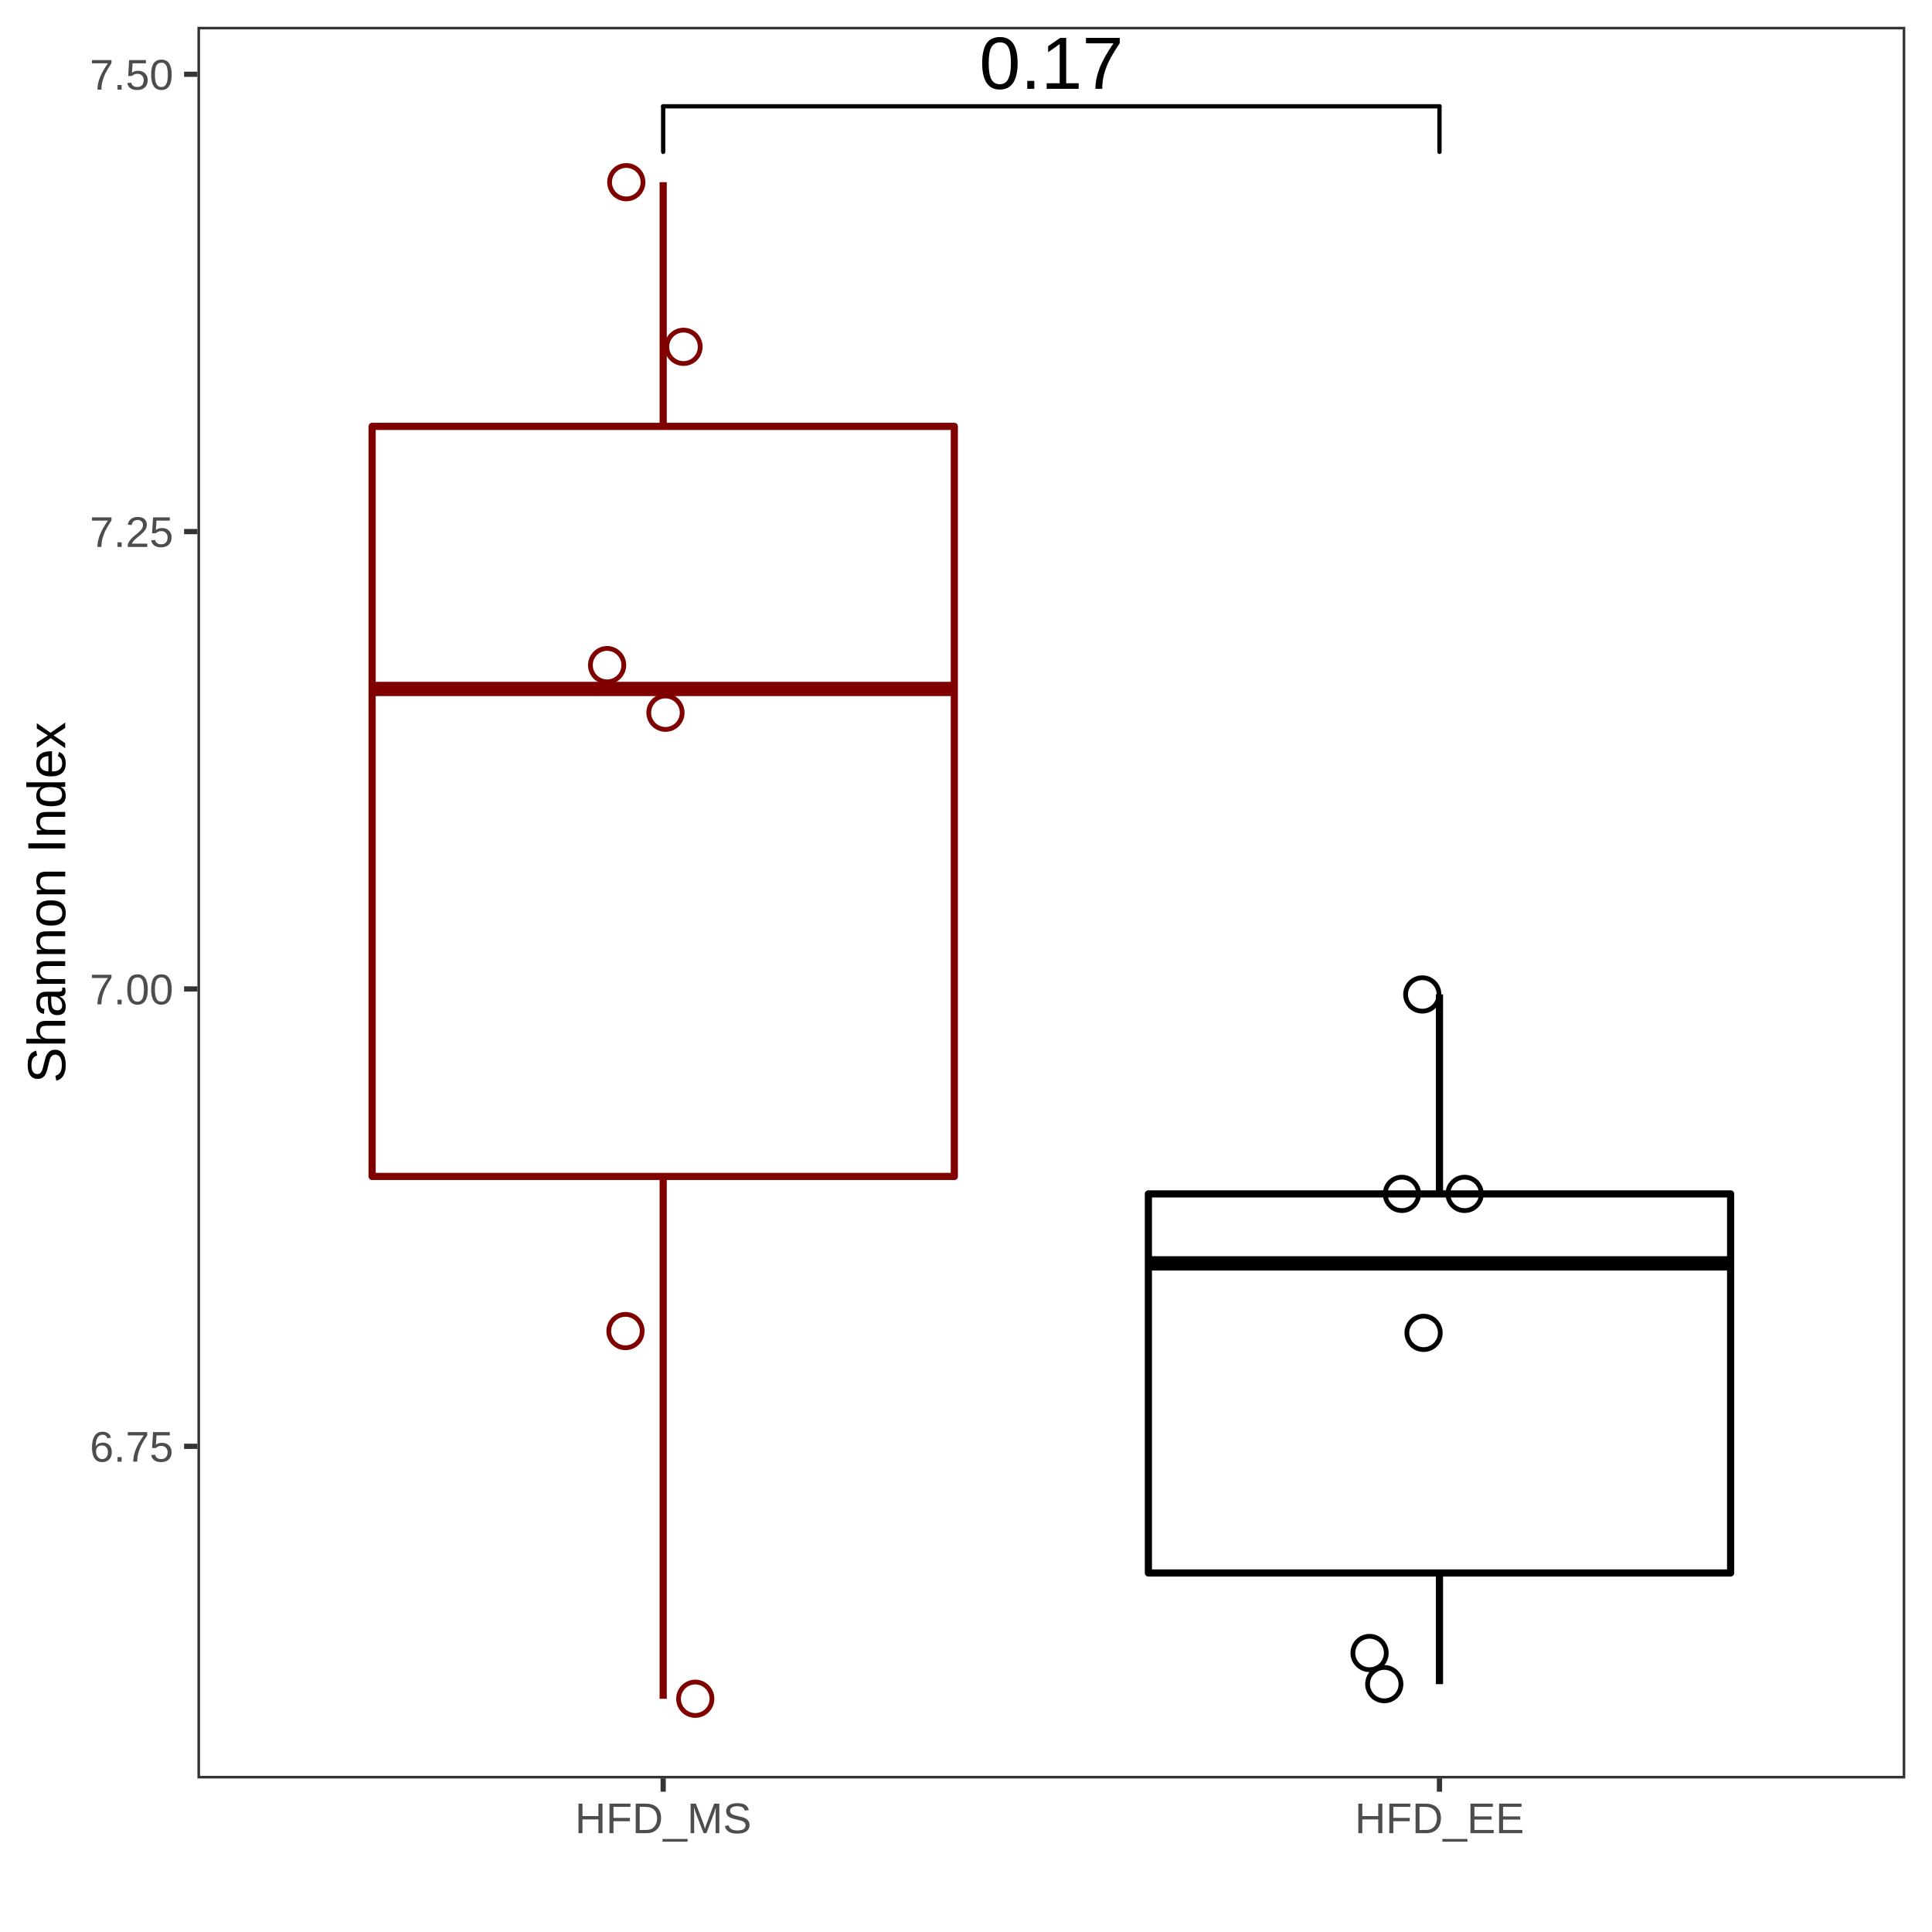
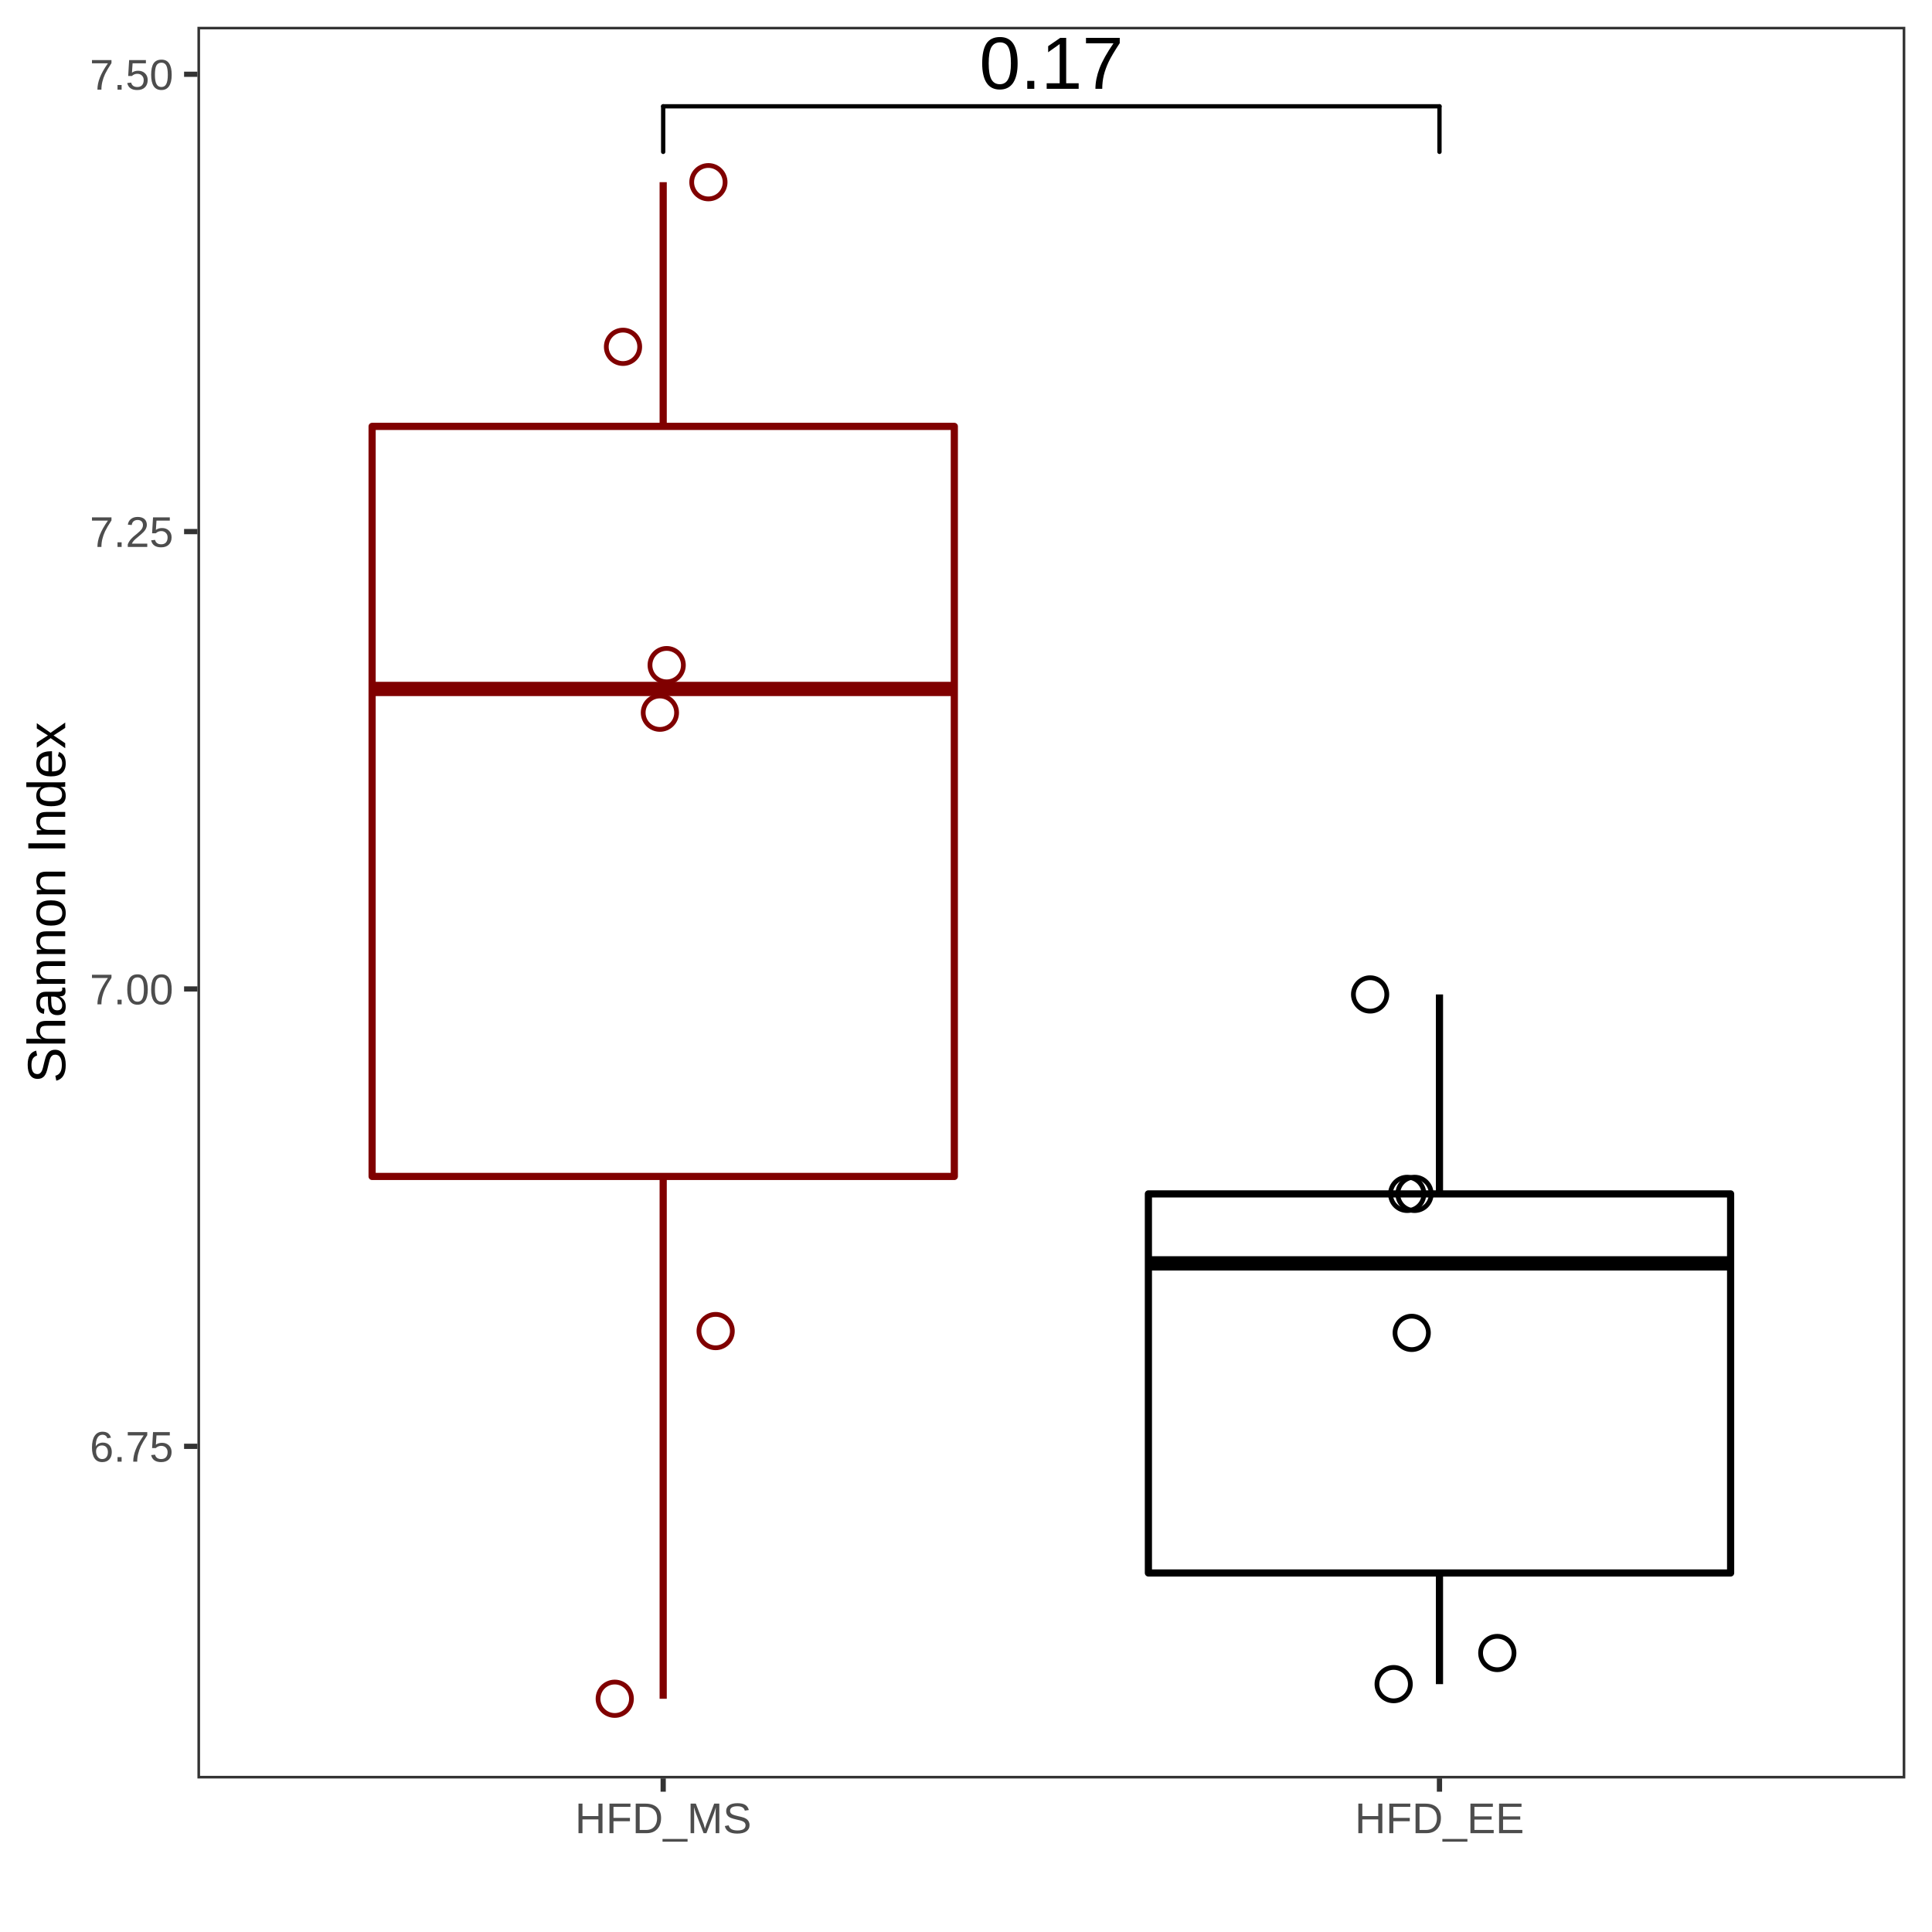
<svg xmlns="http://www.w3.org/2000/svg" class="svglite" width="288.00pt" height="288.00pt" viewBox="0 0 288.00 288.00">
  <defs>
    <style type="text/css">
    .svglite line, .svglite polyline, .svglite polygon, .svglite path, .svglite rect, .svglite circle {
      fill: none;
      stroke: #000000;
      stroke-linecap: round;
      stroke-linejoin: round;
      stroke-miterlimit: 10.00;
    }
    .svglite text {
      white-space: pre;
    }
  </style>
  </defs>
  <rect width="100%" height="100%" style="stroke: none; fill: #FFFFFF;" />
  <defs>
    <clipPath id="cpMC4wMHwyODguMDB8MC4wMHwyODguMDA=">
      <rect x="0.00" y="0.00" width="288.00" height="288.00" />
    </clipPath>
  </defs>
  <g clip-path="url(#cpMC4wMHwyODguMDB8MC4wMHwyODguMDA=)">
    <rect x="0.00" y="0.00" width="288.00" height="288.00" style="stroke-width: 0.78; stroke: #FFFFFF; fill: #FFFFFF;" />
  </g>
  <defs>
    <clipPath id="cpMjkuNDN8Mjg0LjAxfDMuOTl8MjY1LjEw">
      <rect x="29.43" y="3.99" width="254.59" height="261.12" />
    </clipPath>
  </defs>
  <g clip-path="url(#cpMjkuNDN8Mjg0LjAxfDMuOTl8MjY1LjEw)">
    <rect x="29.43" y="3.99" width="254.59" height="261.12" style="stroke-width: 0.78; stroke: none; fill: #FFFFFF;" />
    <line x1="98.86" y1="63.56" x2="98.86" y2="27.16" style="stroke-width: 1.07; stroke: #800000; stroke-linecap: butt;" />
    <line x1="98.86" y1="175.37" x2="98.86" y2="253.23" style="stroke-width: 1.07; stroke: #800000; stroke-linecap: butt;" />
    <polygon points="55.47,63.56 55.47,175.37 142.26,175.37 142.26,63.56 55.47,63.56 " style="stroke-width: 1.07; stroke: #800000; fill: #FFFFFF;" />
    <line x1="55.47" y1="102.70" x2="142.26" y2="102.70" style="stroke-width: 2.13; stroke: #800000; stroke-linecap: butt;" />
    <line x1="214.58" y1="177.97" x2="214.58" y2="148.24" style="stroke-width: 1.07; stroke-linecap: butt;" />
    <line x1="214.58" y1="234.48" x2="214.58" y2="251.05" style="stroke-width: 1.07; stroke-linecap: butt;" />
    <polygon points="171.19,177.97 171.19,234.48 257.98,234.48 257.98,177.97 171.19,177.97 " style="stroke-width: 1.07; fill: #FFFFFF;" />
    <line x1="171.19" y1="188.33" x2="257.98" y2="188.33" style="stroke-width: 2.13; stroke-linecap: butt;" />
-     <circle cx="208.98" cy="177.97" r="2.49" style="stroke-width: 0.71;" />
-     <circle cx="101.89" cy="51.70" r="2.49" style="stroke-width: 0.71; stroke: #800000;" />
-     <circle cx="212.02" cy="148.24" r="2.49" style="stroke-width: 0.71;" />
-     <circle cx="90.50" cy="99.15" r="2.49" style="stroke-width: 0.71; stroke: #800000;" />
-     <circle cx="206.35" cy="251.05" r="2.49" style="stroke-width: 0.71;" />
-     <circle cx="103.64" cy="253.23" r="2.49" style="stroke-width: 0.71; stroke: #800000;" />
-     <circle cx="204.16" cy="246.41" r="2.49" style="stroke-width: 0.71;" />
-     <circle cx="212.21" cy="198.69" r="2.49" style="stroke-width: 0.71;" />
-     <circle cx="93.36" cy="27.16" r="2.49" style="stroke-width: 0.71; stroke: #800000;" />
-     <circle cx="93.24" cy="198.42" r="2.49" style="stroke-width: 0.71; stroke: #800000;" />
-     <circle cx="218.33" cy="177.97" r="2.49" style="stroke-width: 0.71;" />
-     <circle cx="99.20" cy="106.24" r="2.49" style="stroke-width: 0.71; stroke: #800000;" />
+     <circle cx="209.77" cy="177.97" r="2.49" style="stroke-width: 0.71;" />
+     <circle cx="92.87" cy="51.70" r="2.49" style="stroke-width: 0.71; stroke: #800000;" />
+     <circle cx="204.24" cy="148.24" r="2.49" style="stroke-width: 0.71;" />
+     <circle cx="99.38" cy="99.15" r="2.49" style="stroke-width: 0.71; stroke: #800000;" />
+     <circle cx="207.75" cy="251.05" r="2.49" style="stroke-width: 0.71;" />
+     <circle cx="91.64" cy="253.23" r="2.49" style="stroke-width: 0.71; stroke: #800000;" />
+     <circle cx="223.20" cy="246.41" r="2.49" style="stroke-width: 0.71;" />
+     <circle cx="210.44" cy="198.69" r="2.49" style="stroke-width: 0.71;" />
+     <circle cx="105.60" cy="27.16" r="2.49" style="stroke-width: 0.71; stroke: #800000;" />
+     <circle cx="106.68" cy="198.42" r="2.49" style="stroke-width: 0.71; stroke: #800000;" />
+     <circle cx="210.86" cy="177.97" r="2.49" style="stroke-width: 0.71;" />
+     <circle cx="98.37" cy="106.24" r="2.49" style="stroke-width: 0.71; stroke: #800000;" />
    <text x="156.72" y="13.24" text-anchor="middle" style="font-size: 11.04px; font-family: &quot;Arial&quot;;" textLength="21.47px" lengthAdjust="spacingAndGlyphs">0.17</text>
    <line x1="214.58" y1="22.64" x2="214.58" y2="15.85" style="stroke-width: 0.64;" />
    <line x1="214.58" y1="15.85" x2="98.86" y2="15.85" style="stroke-width: 0.64;" />
    <line x1="98.86" y1="15.85" x2="98.86" y2="22.64" style="stroke-width: 0.64;" />
    <rect x="29.43" y="3.99" width="254.59" height="261.12" style="stroke-width: 0.78; stroke: #333333;" />
  </g>
  <g clip-path="url(#cpMC4wMHwyODguMDB8MC4wMHwyODguMDA=)">
    <text x="25.84" y="217.89" text-anchor="end" style="font-size: 6.40px;fill: #4D4D4D; font-family: &quot;Arial&quot;;" textLength="12.45px" lengthAdjust="spacingAndGlyphs">6.75</text>
    <text x="25.84" y="149.71" text-anchor="end" style="font-size: 6.40px;fill: #4D4D4D; font-family: &quot;Arial&quot;;" textLength="12.45px" lengthAdjust="spacingAndGlyphs">7.00</text>
    <text x="25.84" y="81.53" text-anchor="end" style="font-size: 6.40px;fill: #4D4D4D; font-family: &quot;Arial&quot;;" textLength="12.45px" lengthAdjust="spacingAndGlyphs">7.25</text>
    <text x="25.84" y="13.36" text-anchor="end" style="font-size: 6.40px;fill: #4D4D4D; font-family: &quot;Arial&quot;;" textLength="12.45px" lengthAdjust="spacingAndGlyphs">7.50</text>
    <polyline points="27.44,215.60 29.43,215.60 " style="stroke-width: 0.78; stroke: #333333; stroke-linecap: butt;" />
    <polyline points="27.44,147.42 29.43,147.42 " style="stroke-width: 0.78; stroke: #333333; stroke-linecap: butt;" />
    <polyline points="27.44,79.24 29.43,79.24 " style="stroke-width: 0.78; stroke: #333333; stroke-linecap: butt;" />
    <polyline points="27.44,11.07 29.43,11.07 " style="stroke-width: 0.78; stroke: #333333; stroke-linecap: butt;" />
    <polyline points="98.86,267.09 98.86,265.10 " style="stroke-width: 0.78; stroke: #333333; stroke-linecap: butt;" />
    <polyline points="214.58,267.09 214.58,265.10 " style="stroke-width: 0.78; stroke: #333333; stroke-linecap: butt;" />
    <text x="98.86" y="273.27" text-anchor="middle" style="font-size: 6.40px;fill: #4D4D4D; font-family: &quot;Arial&quot;;" textLength="26.28px" lengthAdjust="spacingAndGlyphs">HFD_MS</text>
    <text x="214.58" y="273.27" text-anchor="middle" style="font-size: 6.40px;fill: #4D4D4D; font-family: &quot;Arial&quot;;" textLength="25.21px" lengthAdjust="spacingAndGlyphs">HFD_EE</text>
    <text transform="translate(9.72,134.54) rotate(-90)" text-anchor="middle" style="font-size: 8.00px; font-family: &quot;Arial&quot;;" textLength="53.83px" lengthAdjust="spacingAndGlyphs">Shannon Index</text>
  </g>
</svg>
